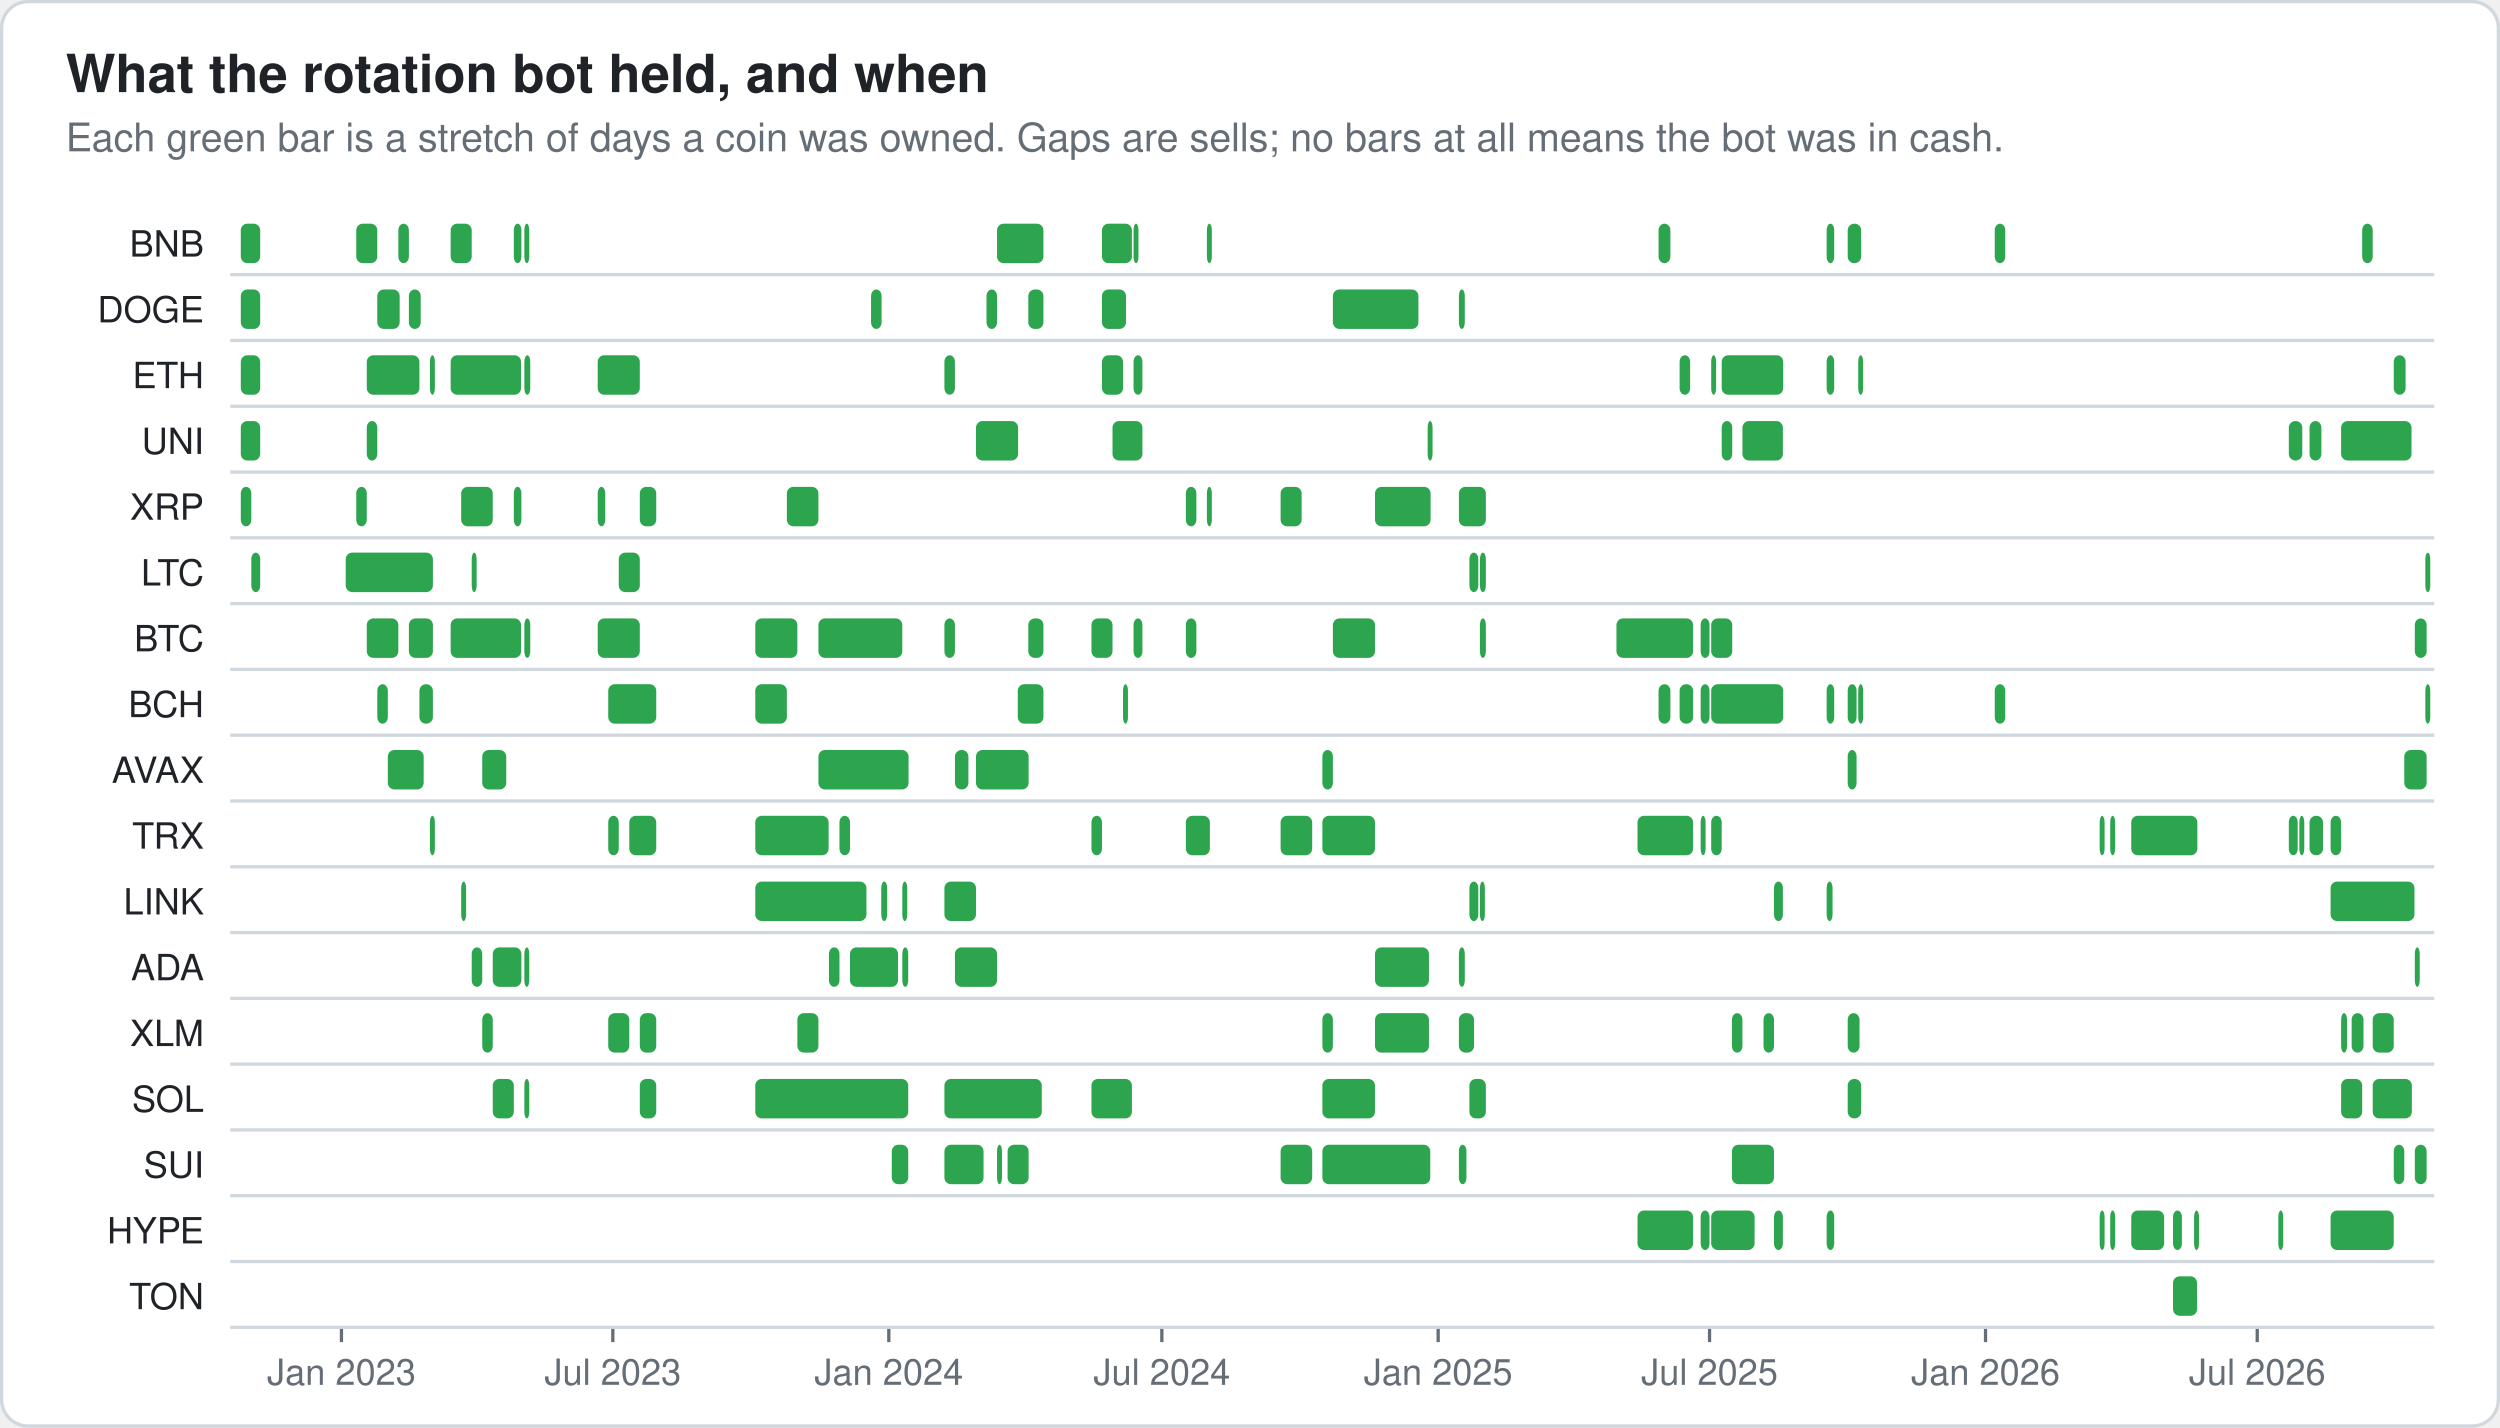
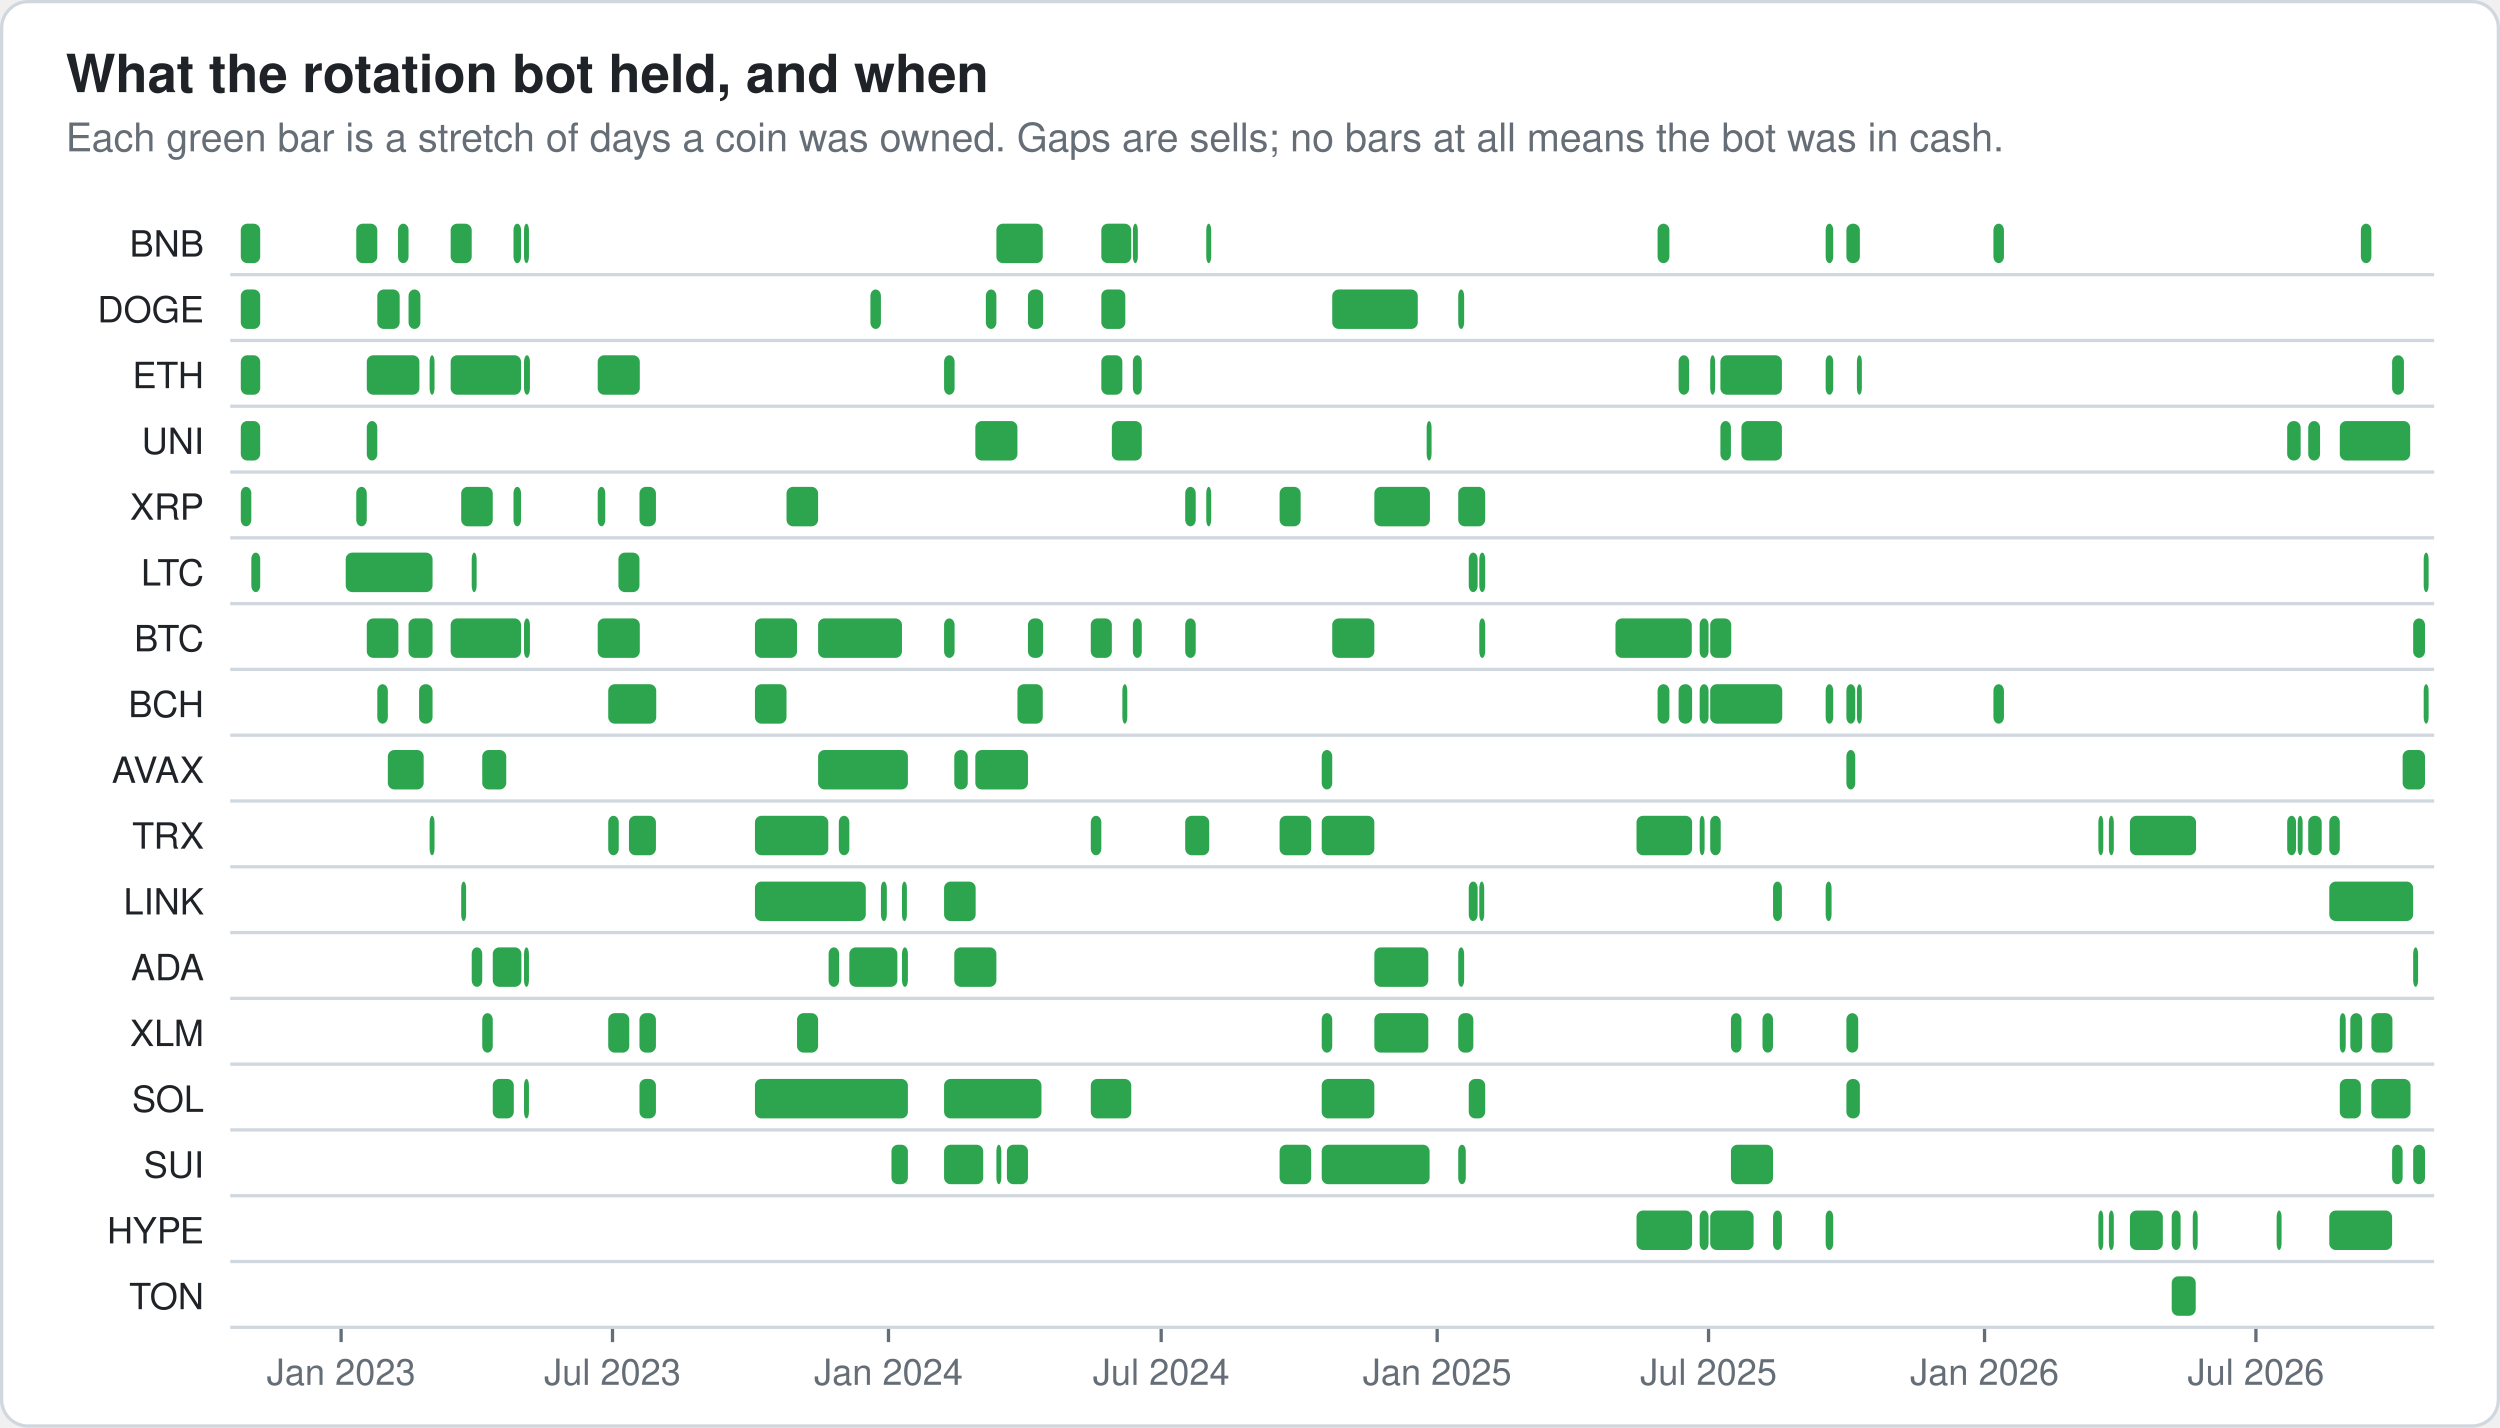
<svg xmlns="http://www.w3.org/2000/svg" width="760" height="434" viewBox="0 0 760 434" font-family="Helvetica, Arial, sans-serif">
  <rect x="0.5" y="0.5" width="759" height="433" rx="8" fill="#ffffff" stroke="#d0d7de" />
  <text x="20" y="28" font-size="16" font-weight="bold" fill="#1f2328">What the rotation bot held, and when</text>
  <text x="20" y="46" font-size="12" fill="#656d76">Each green bar is a stretch of days a coin was owned. Gaps are sells; no bars at all means the bot was in cash.</text>
  <text x="62" y="78" font-size="11" text-anchor="end" fill="#1f2328">BNB</text>
  <line x1="70" y1="83.5" x2="740" y2="83.5" stroke="#d0d7de" />
  <rect x="73.2" y="68" width="5.9" height="12" rx="2" fill="#2da44e" />
  <rect x="108.3" y="68" width="6.4" height="12" rx="2" fill="#2da44e" />
-   <rect x="121.1" y="68" width="3.2" height="12" rx="2" fill="#2da44e" />
+   <rect x="121.0" y="68" width="3.2" height="12" rx="2" fill="#2da44e" />
  <rect x="137.0" y="68" width="6.4" height="12" rx="2" fill="#2da44e" />
-   <rect x="156.2" y="68" width="2.3" height="12" rx="2" fill="#2da44e" />
-   <rect x="159.4" y="68" width="1.5" height="12" rx="2" fill="#2da44e" />
-   <rect x="303.1" y="68" width="14.1" height="12" rx="2" fill="#2da44e" />
-   <rect x="335.0" y="68" width="9.1" height="12" rx="2" fill="#2da44e" />
-   <rect x="344.6" y="68" width="1.5" height="12" rx="2" fill="#2da44e" />
-   <rect x="366.9" y="68" width="1.5" height="12" rx="2" fill="#2da44e" />
-   <rect x="504.2" y="68" width="3.6" height="12" rx="2" fill="#2da44e" />
-   <rect x="555.3" y="68" width="2.3" height="12" rx="2" fill="#2da44e" />
-   <rect x="561.7" y="68" width="4.1" height="12" rx="2" fill="#2da44e" />
-   <rect x="606.4" y="68" width="3.2" height="12" rx="2" fill="#2da44e" />
-   <rect x="718.1" y="68" width="3.2" height="12" rx="2" fill="#2da44e" />
+   <rect x="156.1" y="68" width="2.3" height="12" rx="2" fill="#2da44e" />
+   <rect x="159.3" y="68" width="1.5" height="12" rx="2" fill="#2da44e" />
+   <rect x="302.9" y="68" width="14.1" height="12" rx="2" fill="#2da44e" />
+   <rect x="334.8" y="68" width="9.1" height="12" rx="2" fill="#2da44e" />
+   <rect x="344.4" y="68" width="1.5" height="12" rx="2" fill="#2da44e" />
+   <rect x="366.7" y="68" width="1.5" height="12" rx="2" fill="#2da44e" />
+   <rect x="503.9" y="68" width="3.6" height="12" rx="2" fill="#2da44e" />
+   <rect x="555.0" y="68" width="2.3" height="12" rx="2" fill="#2da44e" />
+   <rect x="561.3" y="68" width="4.1" height="12" rx="2" fill="#2da44e" />
+   <rect x="606.0" y="68" width="3.2" height="12" rx="2" fill="#2da44e" />
+   <rect x="717.7" y="68" width="3.2" height="12" rx="2" fill="#2da44e" />
  <text x="62" y="98" font-size="11" text-anchor="end" fill="#1f2328">DOGE</text>
  <line x1="70" y1="103.5" x2="740" y2="103.5" stroke="#d0d7de" />
  <rect x="73.2" y="88" width="5.9" height="12" rx="2" fill="#2da44e" />
  <rect x="114.7" y="88" width="6.8" height="12" rx="2" fill="#2da44e" />
-   <rect x="124.3" y="88" width="3.6" height="12" rx="2" fill="#2da44e" />
-   <rect x="264.8" y="88" width="3.2" height="12" rx="2" fill="#2da44e" />
-   <rect x="299.9" y="88" width="3.2" height="12" rx="2" fill="#2da44e" />
-   <rect x="312.6" y="88" width="4.6" height="12" rx="2" fill="#2da44e" />
-   <rect x="335.0" y="88" width="7.3" height="12" rx="2" fill="#2da44e" />
-   <rect x="405.2" y="88" width="26.0" height="12" rx="2" fill="#2da44e" />
-   <rect x="443.5" y="88" width="1.8" height="12" rx="2" fill="#2da44e" />
+   <rect x="124.2" y="88" width="3.6" height="12" rx="2" fill="#2da44e" />
+   <rect x="264.6" y="88" width="3.2" height="12" rx="2" fill="#2da44e" />
+   <rect x="299.7" y="88" width="3.2" height="12" rx="2" fill="#2da44e" />
+   <rect x="312.5" y="88" width="4.6" height="12" rx="2" fill="#2da44e" />
+   <rect x="334.8" y="88" width="7.3" height="12" rx="2" fill="#2da44e" />
+   <rect x="405.0" y="88" width="26.0" height="12" rx="2" fill="#2da44e" />
+   <rect x="443.3" y="88" width="1.8" height="12" rx="2" fill="#2da44e" />
  <text x="62" y="118" font-size="11" text-anchor="end" fill="#1f2328">ETH</text>
  <line x1="70" y1="123.5" x2="740" y2="123.5" stroke="#d0d7de" />
  <rect x="73.2" y="108" width="5.9" height="12" rx="2" fill="#2da44e" />
  <rect x="111.5" y="108" width="16.0" height="12" rx="2" fill="#2da44e" />
-   <rect x="130.7" y="108" width="1.5" height="12" rx="2" fill="#2da44e" />
+   <rect x="130.6" y="108" width="1.5" height="12" rx="2" fill="#2da44e" />
  <rect x="137.0" y="108" width="21.4" height="12" rx="2" fill="#2da44e" />
-   <rect x="159.4" y="108" width="1.8" height="12" rx="2" fill="#2da44e" />
+   <rect x="159.3" y="108" width="1.8" height="12" rx="2" fill="#2da44e" />
  <rect x="181.7" y="108" width="12.8" height="12" rx="2" fill="#2da44e" />
-   <rect x="287.1" y="108" width="3.2" height="12" rx="2" fill="#2da44e" />
-   <rect x="335.0" y="108" width="6.4" height="12" rx="2" fill="#2da44e" />
-   <rect x="344.6" y="108" width="2.7" height="12" rx="2" fill="#2da44e" />
-   <rect x="510.6" y="108" width="3.2" height="12" rx="2" fill="#2da44e" />
-   <rect x="520.2" y="108" width="1.5" height="12" rx="2" fill="#2da44e" />
-   <rect x="523.4" y="108" width="18.7" height="12" rx="2" fill="#2da44e" />
-   <rect x="555.3" y="108" width="2.3" height="12" rx="2" fill="#2da44e" />
-   <rect x="564.9" y="108" width="1.5" height="12" rx="2" fill="#2da44e" />
-   <rect x="727.7" y="108" width="3.6" height="12" rx="2" fill="#2da44e" />
+   <rect x="287.0" y="108" width="3.2" height="12" rx="2" fill="#2da44e" />
+   <rect x="334.8" y="108" width="6.4" height="12" rx="2" fill="#2da44e" />
+   <rect x="344.4" y="108" width="2.7" height="12" rx="2" fill="#2da44e" />
+   <rect x="510.3" y="108" width="3.2" height="12" rx="2" fill="#2da44e" />
+   <rect x="519.9" y="108" width="1.5" height="12" rx="2" fill="#2da44e" />
+   <rect x="523.0" y="108" width="18.7" height="12" rx="2" fill="#2da44e" />
+   <rect x="555.0" y="108" width="2.3" height="12" rx="2" fill="#2da44e" />
+   <rect x="564.5" y="108" width="1.5" height="12" rx="2" fill="#2da44e" />
+   <rect x="727.2" y="108" width="3.6" height="12" rx="2" fill="#2da44e" />
  <text x="62" y="138" font-size="11" text-anchor="end" fill="#1f2328">UNI</text>
  <line x1="70" y1="143.5" x2="740" y2="143.5" stroke="#d0d7de" />
  <rect x="73.2" y="128" width="5.9" height="12" rx="2" fill="#2da44e" />
  <rect x="111.5" y="128" width="3.2" height="12" rx="2" fill="#2da44e" />
-   <rect x="296.7" y="128" width="12.8" height="12" rx="2" fill="#2da44e" />
-   <rect x="338.2" y="128" width="9.1" height="12" rx="2" fill="#2da44e" />
-   <rect x="434.0" y="128" width="1.5" height="12" rx="2" fill="#2da44e" />
-   <rect x="523.4" y="128" width="3.2" height="12" rx="2" fill="#2da44e" />
-   <rect x="529.7" y="128" width="12.3" height="12" rx="2" fill="#2da44e" />
-   <rect x="695.8" y="128" width="4.1" height="12" rx="2" fill="#2da44e" />
-   <rect x="702.1" y="128" width="3.6" height="12" rx="2" fill="#2da44e" />
-   <rect x="711.7" y="128" width="21.4" height="12" rx="2" fill="#2da44e" />
+   <rect x="296.5" y="128" width="12.8" height="12" rx="2" fill="#2da44e" />
+   <rect x="338.0" y="128" width="9.1" height="12" rx="2" fill="#2da44e" />
+   <rect x="433.7" y="128" width="1.5" height="12" rx="2" fill="#2da44e" />
+   <rect x="523.0" y="128" width="3.2" height="12" rx="2" fill="#2da44e" />
+   <rect x="529.4" y="128" width="12.3" height="12" rx="2" fill="#2da44e" />
+   <rect x="695.3" y="128" width="4.1" height="12" rx="2" fill="#2da44e" />
+   <rect x="701.7" y="128" width="3.6" height="12" rx="2" fill="#2da44e" />
+   <rect x="711.3" y="128" width="21.4" height="12" rx="2" fill="#2da44e" />
  <text x="62" y="158" font-size="11" text-anchor="end" fill="#1f2328">XRP</text>
  <line x1="70" y1="163.5" x2="740" y2="163.5" stroke="#d0d7de" />
  <rect x="73.2" y="148" width="3.2" height="12" rx="2" fill="#2da44e" />
  <rect x="108.3" y="148" width="3.2" height="12" rx="2" fill="#2da44e" />
  <rect x="140.2" y="148" width="9.6" height="12" rx="2" fill="#2da44e" />
-   <rect x="156.2" y="148" width="2.3" height="12" rx="2" fill="#2da44e" />
+   <rect x="156.1" y="148" width="2.3" height="12" rx="2" fill="#2da44e" />
  <rect x="181.7" y="148" width="2.3" height="12" rx="2" fill="#2da44e" />
-   <rect x="194.5" y="148" width="5.0" height="12" rx="2" fill="#2da44e" />
-   <rect x="239.2" y="148" width="9.6" height="12" rx="2" fill="#2da44e" />
-   <rect x="360.5" y="148" width="3.2" height="12" rx="2" fill="#2da44e" />
-   <rect x="366.9" y="148" width="1.5" height="12" rx="2" fill="#2da44e" />
-   <rect x="389.3" y="148" width="6.4" height="12" rx="2" fill="#2da44e" />
-   <rect x="418.0" y="148" width="16.9" height="12" rx="2" fill="#2da44e" />
-   <rect x="443.5" y="148" width="8.2" height="12" rx="2" fill="#2da44e" />
+   <rect x="194.4" y="148" width="5.0" height="12" rx="2" fill="#2da44e" />
+   <rect x="239.1" y="148" width="9.6" height="12" rx="2" fill="#2da44e" />
+   <rect x="360.3" y="148" width="3.2" height="12" rx="2" fill="#2da44e" />
+   <rect x="366.7" y="148" width="1.5" height="12" rx="2" fill="#2da44e" />
+   <rect x="389.0" y="148" width="6.4" height="12" rx="2" fill="#2da44e" />
+   <rect x="417.8" y="148" width="16.9" height="12" rx="2" fill="#2da44e" />
+   <rect x="443.3" y="148" width="8.2" height="12" rx="2" fill="#2da44e" />
  <text x="62" y="178" font-size="11" text-anchor="end" fill="#1f2328">LTC</text>
  <line x1="70" y1="183.5" x2="740" y2="183.5" stroke="#d0d7de" />
  <rect x="76.4" y="168" width="2.7" height="12" rx="2" fill="#2da44e" />
-   <rect x="105.1" y="168" width="26.5" height="12" rx="2" fill="#2da44e" />
+   <rect x="105.1" y="168" width="26.4" height="12" rx="2" fill="#2da44e" />
  <rect x="143.4" y="168" width="1.5" height="12" rx="2" fill="#2da44e" />
-   <rect x="188.1" y="168" width="6.4" height="12" rx="2" fill="#2da44e" />
-   <rect x="446.7" y="168" width="2.7" height="12" rx="2" fill="#2da44e" />
-   <rect x="449.9" y="168" width="1.8" height="12" rx="2" fill="#2da44e" />
-   <rect x="737.3" y="168" width="1.5" height="12" rx="2" fill="#2da44e" />
+   <rect x="188.0" y="168" width="6.4" height="12" rx="2" fill="#2da44e" />
+   <rect x="446.5" y="168" width="2.7" height="12" rx="2" fill="#2da44e" />
+   <rect x="449.7" y="168" width="1.8" height="12" rx="2" fill="#2da44e" />
+   <rect x="736.8" y="168" width="1.5" height="12" rx="2" fill="#2da44e" />
  <text x="62" y="198" font-size="11" text-anchor="end" fill="#1f2328">BTC</text>
  <line x1="70" y1="203.5" x2="740" y2="203.5" stroke="#d0d7de" />
  <rect x="111.5" y="188" width="9.6" height="12" rx="2" fill="#2da44e" />
-   <rect x="124.3" y="188" width="7.3" height="12" rx="2" fill="#2da44e" />
+   <rect x="124.2" y="188" width="7.3" height="12" rx="2" fill="#2da44e" />
  <rect x="137.0" y="188" width="21.4" height="12" rx="2" fill="#2da44e" />
-   <rect x="159.4" y="188" width="1.8" height="12" rx="2" fill="#2da44e" />
+   <rect x="159.3" y="188" width="1.8" height="12" rx="2" fill="#2da44e" />
  <rect x="181.7" y="188" width="12.8" height="12" rx="2" fill="#2da44e" />
-   <rect x="229.6" y="188" width="12.8" height="12" rx="2" fill="#2da44e" />
-   <rect x="248.8" y="188" width="25.5" height="12" rx="2" fill="#2da44e" />
-   <rect x="287.1" y="188" width="3.2" height="12" rx="2" fill="#2da44e" />
-   <rect x="312.6" y="188" width="4.6" height="12" rx="2" fill="#2da44e" />
-   <rect x="331.8" y="188" width="6.4" height="12" rx="2" fill="#2da44e" />
-   <rect x="344.6" y="188" width="2.7" height="12" rx="2" fill="#2da44e" />
-   <rect x="360.5" y="188" width="3.2" height="12" rx="2" fill="#2da44e" />
-   <rect x="405.2" y="188" width="12.8" height="12" rx="2" fill="#2da44e" />
-   <rect x="449.9" y="188" width="1.8" height="12" rx="2" fill="#2da44e" />
-   <rect x="491.4" y="188" width="23.3" height="12" rx="2" fill="#2da44e" />
-   <rect x="517.0" y="188" width="2.7" height="12" rx="2" fill="#2da44e" />
-   <rect x="520.2" y="188" width="6.4" height="12" rx="2" fill="#2da44e" />
-   <rect x="734.1" y="188" width="3.6" height="12" rx="2" fill="#2da44e" />
+   <rect x="229.5" y="188" width="12.8" height="12" rx="2" fill="#2da44e" />
+   <rect x="248.7" y="188" width="25.5" height="12" rx="2" fill="#2da44e" />
+   <rect x="287.0" y="188" width="3.2" height="12" rx="2" fill="#2da44e" />
+   <rect x="312.5" y="188" width="4.6" height="12" rx="2" fill="#2da44e" />
+   <rect x="331.6" y="188" width="6.4" height="12" rx="2" fill="#2da44e" />
+   <rect x="344.4" y="188" width="2.7" height="12" rx="2" fill="#2da44e" />
+   <rect x="360.3" y="188" width="3.2" height="12" rx="2" fill="#2da44e" />
+   <rect x="405.0" y="188" width="12.8" height="12" rx="2" fill="#2da44e" />
+   <rect x="449.7" y="188" width="1.8" height="12" rx="2" fill="#2da44e" />
+   <rect x="491.1" y="188" width="23.2" height="12" rx="2" fill="#2da44e" />
+   <rect x="516.7" y="188" width="2.7" height="12" rx="2" fill="#2da44e" />
+   <rect x="519.9" y="188" width="6.4" height="12" rx="2" fill="#2da44e" />
+   <rect x="733.6" y="188" width="3.6" height="12" rx="2" fill="#2da44e" />
  <text x="62" y="218" font-size="11" text-anchor="end" fill="#1f2328">BCH</text>
  <line x1="70" y1="223.5" x2="740" y2="223.5" stroke="#d0d7de" />
  <rect x="114.7" y="208" width="3.2" height="12" rx="2" fill="#2da44e" />
-   <rect x="127.5" y="208" width="4.1" height="12" rx="2" fill="#2da44e" />
+   <rect x="127.4" y="208" width="4.1" height="12" rx="2" fill="#2da44e" />
  <rect x="184.9" y="208" width="14.6" height="12" rx="2" fill="#2da44e" />
-   <rect x="229.6" y="208" width="9.6" height="12" rx="2" fill="#2da44e" />
-   <rect x="309.4" y="208" width="7.8" height="12" rx="2" fill="#2da44e" />
-   <rect x="341.4" y="208" width="1.5" height="12" rx="2" fill="#2da44e" />
-   <rect x="504.2" y="208" width="3.6" height="12" rx="2" fill="#2da44e" />
-   <rect x="510.6" y="208" width="4.1" height="12" rx="2" fill="#2da44e" />
-   <rect x="517.0" y="208" width="2.7" height="12" rx="2" fill="#2da44e" />
-   <rect x="520.2" y="208" width="21.9" height="12" rx="2" fill="#2da44e" />
-   <rect x="555.3" y="208" width="2.3" height="12" rx="2" fill="#2da44e" />
-   <rect x="561.7" y="208" width="2.7" height="12" rx="2" fill="#2da44e" />
-   <rect x="564.9" y="208" width="1.5" height="12" rx="2" fill="#2da44e" />
-   <rect x="606.4" y="208" width="3.2" height="12" rx="2" fill="#2da44e" />
-   <rect x="737.3" y="208" width="1.5" height="12" rx="2" fill="#2da44e" />
+   <rect x="229.5" y="208" width="9.6" height="12" rx="2" fill="#2da44e" />
+   <rect x="309.3" y="208" width="7.7" height="12" rx="2" fill="#2da44e" />
+   <rect x="341.2" y="208" width="1.5" height="12" rx="2" fill="#2da44e" />
+   <rect x="503.9" y="208" width="3.6" height="12" rx="2" fill="#2da44e" />
+   <rect x="510.3" y="208" width="4.1" height="12" rx="2" fill="#2da44e" />
+   <rect x="516.7" y="208" width="2.7" height="12" rx="2" fill="#2da44e" />
+   <rect x="519.9" y="208" width="21.9" height="12" rx="2" fill="#2da44e" />
+   <rect x="555.0" y="208" width="2.3" height="12" rx="2" fill="#2da44e" />
+   <rect x="561.3" y="208" width="2.7" height="12" rx="2" fill="#2da44e" />
+   <rect x="564.5" y="208" width="1.5" height="12" rx="2" fill="#2da44e" />
+   <rect x="606.0" y="208" width="3.2" height="12" rx="2" fill="#2da44e" />
+   <rect x="736.8" y="208" width="1.5" height="12" rx="2" fill="#2da44e" />
  <text x="62" y="238" font-size="11" text-anchor="end" fill="#1f2328">AVAX</text>
  <line x1="70" y1="243.5" x2="740" y2="243.5" stroke="#d0d7de" />
  <rect x="117.9" y="228" width="10.9" height="12" rx="2" fill="#2da44e" />
  <rect x="146.6" y="228" width="7.3" height="12" rx="2" fill="#2da44e" />
-   <rect x="248.8" y="228" width="27.4" height="12" rx="2" fill="#2da44e" />
-   <rect x="290.3" y="228" width="4.1" height="12" rx="2" fill="#2da44e" />
-   <rect x="296.7" y="228" width="16.0" height="12" rx="2" fill="#2da44e" />
-   <rect x="402.0" y="228" width="3.2" height="12" rx="2" fill="#2da44e" />
-   <rect x="561.7" y="228" width="2.7" height="12" rx="2" fill="#2da44e" />
-   <rect x="730.9" y="228" width="6.8" height="12" rx="2" fill="#2da44e" />
+   <rect x="248.7" y="228" width="27.3" height="12" rx="2" fill="#2da44e" />
+   <rect x="290.1" y="228" width="4.1" height="12" rx="2" fill="#2da44e" />
+   <rect x="296.5" y="228" width="16.0" height="12" rx="2" fill="#2da44e" />
+   <rect x="401.8" y="228" width="3.2" height="12" rx="2" fill="#2da44e" />
+   <rect x="561.3" y="228" width="2.7" height="12" rx="2" fill="#2da44e" />
+   <rect x="730.4" y="228" width="6.8" height="12" rx="2" fill="#2da44e" />
  <text x="62" y="258" font-size="11" text-anchor="end" fill="#1f2328">TRX</text>
  <line x1="70" y1="263.5" x2="740" y2="263.5" stroke="#d0d7de" />
-   <rect x="130.7" y="248" width="1.5" height="12" rx="2" fill="#2da44e" />
+   <rect x="130.6" y="248" width="1.5" height="12" rx="2" fill="#2da44e" />
  <rect x="184.9" y="248" width="3.2" height="12" rx="2" fill="#2da44e" />
-   <rect x="191.3" y="248" width="8.2" height="12" rx="2" fill="#2da44e" />
-   <rect x="229.6" y="248" width="22.3" height="12" rx="2" fill="#2da44e" />
-   <rect x="255.2" y="248" width="3.2" height="12" rx="2" fill="#2da44e" />
-   <rect x="331.8" y="248" width="3.2" height="12" rx="2" fill="#2da44e" />
-   <rect x="360.5" y="248" width="7.3" height="12" rx="2" fill="#2da44e" />
-   <rect x="389.3" y="248" width="9.6" height="12" rx="2" fill="#2da44e" />
-   <rect x="402.0" y="248" width="16.0" height="12" rx="2" fill="#2da44e" />
-   <rect x="497.8" y="248" width="16.9" height="12" rx="2" fill="#2da44e" />
-   <rect x="517.0" y="248" width="1.5" height="12" rx="2" fill="#2da44e" />
-   <rect x="520.2" y="248" width="3.2" height="12" rx="2" fill="#2da44e" />
-   <rect x="638.3" y="248" width="1.5" height="12" rx="2" fill="#2da44e" />
-   <rect x="641.5" y="248" width="1.5" height="12" rx="2" fill="#2da44e" />
-   <rect x="647.9" y="248" width="20.1" height="12" rx="2" fill="#2da44e" />
-   <rect x="695.8" y="248" width="2.7" height="12" rx="2" fill="#2da44e" />
-   <rect x="699.0" y="248" width="1.5" height="12" rx="2" fill="#2da44e" />
-   <rect x="702.1" y="248" width="4.1" height="12" rx="2" fill="#2da44e" />
-   <rect x="708.5" y="248" width="3.2" height="12" rx="2" fill="#2da44e" />
+   <rect x="191.2" y="248" width="8.2" height="12" rx="2" fill="#2da44e" />
+   <rect x="229.5" y="248" width="22.3" height="12" rx="2" fill="#2da44e" />
+   <rect x="255.0" y="248" width="3.2" height="12" rx="2" fill="#2da44e" />
+   <rect x="331.6" y="248" width="3.2" height="12" rx="2" fill="#2da44e" />
+   <rect x="360.3" y="248" width="7.3" height="12" rx="2" fill="#2da44e" />
+   <rect x="389.0" y="248" width="9.6" height="12" rx="2" fill="#2da44e" />
+   <rect x="401.8" y="248" width="16.0" height="12" rx="2" fill="#2da44e" />
+   <rect x="497.5" y="248" width="16.9" height="12" rx="2" fill="#2da44e" />
+   <rect x="516.7" y="248" width="1.5" height="12" rx="2" fill="#2da44e" />
+   <rect x="519.9" y="248" width="3.2" height="12" rx="2" fill="#2da44e" />
+   <rect x="637.9" y="248" width="1.5" height="12" rx="2" fill="#2da44e" />
+   <rect x="641.1" y="248" width="1.5" height="12" rx="2" fill="#2da44e" />
+   <rect x="647.5" y="248" width="20.1" height="12" rx="2" fill="#2da44e" />
+   <rect x="695.3" y="248" width="2.7" height="12" rx="2" fill="#2da44e" />
+   <rect x="698.5" y="248" width="1.5" height="12" rx="2" fill="#2da44e" />
+   <rect x="701.7" y="248" width="4.1" height="12" rx="2" fill="#2da44e" />
+   <rect x="708.1" y="248" width="3.2" height="12" rx="2" fill="#2da44e" />
  <text x="62" y="278" font-size="11" text-anchor="end" fill="#1f2328">LINK</text>
  <line x1="70" y1="283.5" x2="740" y2="283.5" stroke="#d0d7de" />
  <rect x="140.2" y="268" width="1.5" height="12" rx="2" fill="#2da44e" />
-   <rect x="229.6" y="268" width="33.8" height="12" rx="2" fill="#2da44e" />
-   <rect x="267.9" y="268" width="1.8" height="12" rx="2" fill="#2da44e" />
-   <rect x="274.3" y="268" width="1.5" height="12" rx="2" fill="#2da44e" />
-   <rect x="287.1" y="268" width="9.6" height="12" rx="2" fill="#2da44e" />
-   <rect x="446.7" y="268" width="2.7" height="12" rx="2" fill="#2da44e" />
-   <rect x="449.9" y="268" width="1.5" height="12" rx="2" fill="#2da44e" />
-   <rect x="539.3" y="268" width="2.7" height="12" rx="2" fill="#2da44e" />
-   <rect x="555.3" y="268" width="1.8" height="12" rx="2" fill="#2da44e" />
-   <rect x="708.5" y="268" width="25.5" height="12" rx="2" fill="#2da44e" />
+   <rect x="229.5" y="268" width="33.7" height="12" rx="2" fill="#2da44e" />
+   <rect x="267.8" y="268" width="1.8" height="12" rx="2" fill="#2da44e" />
+   <rect x="274.2" y="268" width="1.5" height="12" rx="2" fill="#2da44e" />
+   <rect x="287.0" y="268" width="9.6" height="12" rx="2" fill="#2da44e" />
+   <rect x="446.5" y="268" width="2.7" height="12" rx="2" fill="#2da44e" />
+   <rect x="449.7" y="268" width="1.5" height="12" rx="2" fill="#2da44e" />
+   <rect x="539.0" y="268" width="2.7" height="12" rx="2" fill="#2da44e" />
+   <rect x="555.0" y="268" width="1.8" height="12" rx="2" fill="#2da44e" />
+   <rect x="708.1" y="268" width="25.5" height="12" rx="2" fill="#2da44e" />
  <text x="62" y="298" font-size="11" text-anchor="end" fill="#1f2328">ADA</text>
  <line x1="70" y1="303.5" x2="740" y2="303.5" stroke="#d0d7de" />
  <rect x="143.4" y="288" width="3.2" height="12" rx="2" fill="#2da44e" />
  <rect x="149.8" y="288" width="8.7" height="12" rx="2" fill="#2da44e" />
-   <rect x="159.4" y="288" width="1.5" height="12" rx="2" fill="#2da44e" />
-   <rect x="252.0" y="288" width="3.2" height="12" rx="2" fill="#2da44e" />
-   <rect x="258.4" y="288" width="14.6" height="12" rx="2" fill="#2da44e" />
-   <rect x="274.3" y="288" width="1.8" height="12" rx="2" fill="#2da44e" />
-   <rect x="290.3" y="288" width="12.8" height="12" rx="2" fill="#2da44e" />
-   <rect x="418.0" y="288" width="16.4" height="12" rx="2" fill="#2da44e" />
-   <rect x="443.5" y="288" width="1.8" height="12" rx="2" fill="#2da44e" />
-   <rect x="734.1" y="288" width="1.5" height="12" rx="2" fill="#2da44e" />
+   <rect x="159.3" y="288" width="1.5" height="12" rx="2" fill="#2da44e" />
+   <rect x="251.9" y="288" width="3.2" height="12" rx="2" fill="#2da44e" />
+   <rect x="258.2" y="288" width="14.6" height="12" rx="2" fill="#2da44e" />
+   <rect x="274.2" y="288" width="1.8" height="12" rx="2" fill="#2da44e" />
+   <rect x="290.1" y="288" width="12.8" height="12" rx="2" fill="#2da44e" />
+   <rect x="417.8" y="288" width="16.4" height="12" rx="2" fill="#2da44e" />
+   <rect x="443.3" y="288" width="1.8" height="12" rx="2" fill="#2da44e" />
+   <rect x="733.6" y="288" width="1.5" height="12" rx="2" fill="#2da44e" />
  <text x="62" y="318" font-size="11" text-anchor="end" fill="#1f2328">XLM</text>
  <line x1="70" y1="323.5" x2="740" y2="323.5" stroke="#d0d7de" />
  <rect x="146.6" y="308" width="3.2" height="12" rx="2" fill="#2da44e" />
  <rect x="184.9" y="308" width="6.4" height="12" rx="2" fill="#2da44e" />
-   <rect x="194.5" y="308" width="5.0" height="12" rx="2" fill="#2da44e" />
-   <rect x="242.4" y="308" width="6.4" height="12" rx="2" fill="#2da44e" />
-   <rect x="402.0" y="308" width="3.2" height="12" rx="2" fill="#2da44e" />
-   <rect x="418.0" y="308" width="16.4" height="12" rx="2" fill="#2da44e" />
-   <rect x="443.5" y="308" width="4.6" height="12" rx="2" fill="#2da44e" />
-   <rect x="526.5" y="308" width="3.2" height="12" rx="2" fill="#2da44e" />
-   <rect x="536.1" y="308" width="3.2" height="12" rx="2" fill="#2da44e" />
-   <rect x="561.7" y="308" width="3.6" height="12" rx="2" fill="#2da44e" />
-   <rect x="711.7" y="308" width="1.8" height="12" rx="2" fill="#2da44e" />
-   <rect x="714.9" y="308" width="3.6" height="12" rx="2" fill="#2da44e" />
-   <rect x="721.3" y="308" width="6.4" height="12" rx="2" fill="#2da44e" />
+   <rect x="194.4" y="308" width="5.0" height="12" rx="2" fill="#2da44e" />
+   <rect x="242.3" y="308" width="6.4" height="12" rx="2" fill="#2da44e" />
+   <rect x="401.8" y="308" width="3.2" height="12" rx="2" fill="#2da44e" />
+   <rect x="417.8" y="308" width="16.4" height="12" rx="2" fill="#2da44e" />
+   <rect x="443.3" y="308" width="4.6" height="12" rx="2" fill="#2da44e" />
+   <rect x="526.2" y="308" width="3.2" height="12" rx="2" fill="#2da44e" />
+   <rect x="535.8" y="308" width="3.2" height="12" rx="2" fill="#2da44e" />
+   <rect x="561.3" y="308" width="3.6" height="12" rx="2" fill="#2da44e" />
+   <rect x="711.3" y="308" width="1.8" height="12" rx="2" fill="#2da44e" />
+   <rect x="714.5" y="308" width="3.6" height="12" rx="2" fill="#2da44e" />
+   <rect x="720.9" y="308" width="6.4" height="12" rx="2" fill="#2da44e" />
  <text x="62" y="338" font-size="11" text-anchor="end" fill="#1f2328">SOL</text>
  <line x1="70" y1="343.5" x2="740" y2="343.5" stroke="#d0d7de" />
  <rect x="149.8" y="328" width="6.4" height="12" rx="2" fill="#2da44e" />
-   <rect x="159.4" y="328" width="1.5" height="12" rx="2" fill="#2da44e" />
-   <rect x="194.5" y="328" width="5.0" height="12" rx="2" fill="#2da44e" />
-   <rect x="229.6" y="328" width="46.5" height="12" rx="2" fill="#2da44e" />
-   <rect x="287.1" y="328" width="29.6" height="12" rx="2" fill="#2da44e" />
-   <rect x="331.8" y="328" width="12.3" height="12" rx="2" fill="#2da44e" />
-   <rect x="402.0" y="328" width="16.0" height="12" rx="2" fill="#2da44e" />
-   <rect x="446.7" y="328" width="5.0" height="12" rx="2" fill="#2da44e" />
-   <rect x="561.7" y="328" width="4.1" height="12" rx="2" fill="#2da44e" />
-   <rect x="711.7" y="328" width="6.4" height="12" rx="2" fill="#2da44e" />
-   <rect x="721.3" y="328" width="11.9" height="12" rx="2" fill="#2da44e" />
+   <rect x="159.3" y="328" width="1.5" height="12" rx="2" fill="#2da44e" />
+   <rect x="194.4" y="328" width="5.0" height="12" rx="2" fill="#2da44e" />
+   <rect x="229.5" y="328" width="46.5" height="12" rx="2" fill="#2da44e" />
+   <rect x="287.0" y="328" width="29.6" height="12" rx="2" fill="#2da44e" />
+   <rect x="331.6" y="328" width="12.3" height="12" rx="2" fill="#2da44e" />
+   <rect x="401.8" y="328" width="16.0" height="12" rx="2" fill="#2da44e" />
+   <rect x="446.5" y="328" width="5.0" height="12" rx="2" fill="#2da44e" />
+   <rect x="561.3" y="328" width="4.1" height="12" rx="2" fill="#2da44e" />
+   <rect x="711.3" y="328" width="6.4" height="12" rx="2" fill="#2da44e" />
+   <rect x="720.9" y="328" width="11.9" height="12" rx="2" fill="#2da44e" />
  <text x="62" y="358" font-size="11" text-anchor="end" fill="#1f2328">SUI</text>
  <line x1="70" y1="363.5" x2="740" y2="363.5" stroke="#d0d7de" />
-   <rect x="271.1" y="348" width="5.0" height="12" rx="2" fill="#2da44e" />
-   <rect x="287.1" y="348" width="11.9" height="12" rx="2" fill="#2da44e" />
-   <rect x="303.1" y="348" width="1.5" height="12" rx="2" fill="#2da44e" />
-   <rect x="306.3" y="348" width="6.4" height="12" rx="2" fill="#2da44e" />
-   <rect x="389.3" y="348" width="9.6" height="12" rx="2" fill="#2da44e" />
-   <rect x="402.0" y="348" width="32.8" height="12" rx="2" fill="#2da44e" />
-   <rect x="443.5" y="348" width="2.3" height="12" rx="2" fill="#2da44e" />
-   <rect x="526.5" y="348" width="12.8" height="12" rx="2" fill="#2da44e" />
-   <rect x="727.7" y="348" width="3.2" height="12" rx="2" fill="#2da44e" />
-   <rect x="734.1" y="348" width="3.6" height="12" rx="2" fill="#2da44e" />
+   <rect x="271.0" y="348" width="5.0" height="12" rx="2" fill="#2da44e" />
+   <rect x="287.0" y="348" width="11.9" height="12" rx="2" fill="#2da44e" />
+   <rect x="302.9" y="348" width="1.5" height="12" rx="2" fill="#2da44e" />
+   <rect x="306.1" y="348" width="6.4" height="12" rx="2" fill="#2da44e" />
+   <rect x="389.0" y="348" width="9.6" height="12" rx="2" fill="#2da44e" />
+   <rect x="401.8" y="348" width="32.8" height="12" rx="2" fill="#2da44e" />
+   <rect x="443.3" y="348" width="2.3" height="12" rx="2" fill="#2da44e" />
+   <rect x="526.2" y="348" width="12.8" height="12" rx="2" fill="#2da44e" />
+   <rect x="727.2" y="348" width="3.2" height="12" rx="2" fill="#2da44e" />
+   <rect x="733.6" y="348" width="3.6" height="12" rx="2" fill="#2da44e" />
  <text x="62" y="378" font-size="11" text-anchor="end" fill="#1f2328">HYPE</text>
  <line x1="70" y1="383.5" x2="740" y2="383.5" stroke="#d0d7de" />
-   <rect x="497.8" y="368" width="16.9" height="12" rx="2" fill="#2da44e" />
-   <rect x="517.0" y="368" width="2.7" height="12" rx="2" fill="#2da44e" />
-   <rect x="520.2" y="368" width="13.2" height="12" rx="2" fill="#2da44e" />
-   <rect x="539.3" y="368" width="2.7" height="12" rx="2" fill="#2da44e" />
-   <rect x="555.3" y="368" width="2.3" height="12" rx="2" fill="#2da44e" />
-   <rect x="638.3" y="368" width="1.5" height="12" rx="2" fill="#2da44e" />
-   <rect x="641.5" y="368" width="1.5" height="12" rx="2" fill="#2da44e" />
-   <rect x="647.9" y="368" width="10.0" height="12" rx="2" fill="#2da44e" />
-   <rect x="660.6" y="368" width="2.7" height="12" rx="2" fill="#2da44e" />
-   <rect x="667.0" y="368" width="1.5" height="12" rx="2" fill="#2da44e" />
-   <rect x="692.6" y="368" width="1.5" height="12" rx="2" fill="#2da44e" />
-   <rect x="708.5" y="368" width="19.2" height="12" rx="2" fill="#2da44e" />
+   <rect x="497.5" y="368" width="16.9" height="12" rx="2" fill="#2da44e" />
+   <rect x="516.7" y="368" width="2.7" height="12" rx="2" fill="#2da44e" />
+   <rect x="519.9" y="368" width="13.2" height="12" rx="2" fill="#2da44e" />
+   <rect x="539.0" y="368" width="2.7" height="12" rx="2" fill="#2da44e" />
+   <rect x="555.0" y="368" width="2.3" height="12" rx="2" fill="#2da44e" />
+   <rect x="637.9" y="368" width="1.5" height="12" rx="2" fill="#2da44e" />
+   <rect x="641.1" y="368" width="1.5" height="12" rx="2" fill="#2da44e" />
+   <rect x="647.5" y="368" width="10.0" height="12" rx="2" fill="#2da44e" />
+   <rect x="660.2" y="368" width="2.7" height="12" rx="2" fill="#2da44e" />
+   <rect x="666.6" y="368" width="1.5" height="12" rx="2" fill="#2da44e" />
+   <rect x="692.1" y="368" width="1.5" height="12" rx="2" fill="#2da44e" />
+   <rect x="708.1" y="368" width="19.1" height="12" rx="2" fill="#2da44e" />
  <text x="62" y="398" font-size="11" text-anchor="end" fill="#1f2328">TON</text>
  <line x1="70" y1="403.5" x2="740" y2="403.5" stroke="#d0d7de" />
-   <rect x="660.6" y="388" width="7.3" height="12" rx="2" fill="#2da44e" />
-   <line x1="103.8" y1="404" x2="103.8" y2="408" stroke="#656d76" />
-   <text x="103.8" y="421" font-size="11" text-anchor="middle" fill="#656d76">Jan 2023</text>
-   <line x1="186.3" y1="404" x2="186.3" y2="408" stroke="#656d76" />
-   <text x="186.3" y="421" font-size="11" text-anchor="middle" fill="#656d76">Jul 2023</text>
-   <line x1="270.2" y1="404" x2="270.2" y2="408" stroke="#656d76" />
-   <text x="270.2" y="421" font-size="11" text-anchor="middle" fill="#656d76">Jan 2024</text>
-   <line x1="353.2" y1="404" x2="353.2" y2="408" stroke="#656d76" />
-   <text x="353.2" y="421" font-size="11" text-anchor="middle" fill="#656d76">Jul 2024</text>
-   <line x1="437.2" y1="404" x2="437.2" y2="408" stroke="#656d76" />
-   <text x="437.2" y="421" font-size="11" text-anchor="middle" fill="#656d76">Jan 2025</text>
-   <line x1="519.7" y1="404" x2="519.7" y2="408" stroke="#656d76" />
-   <text x="519.7" y="421" font-size="11" text-anchor="middle" fill="#656d76">Jul 2025</text>
-   <line x1="603.6" y1="404" x2="603.6" y2="408" stroke="#656d76" />
-   <text x="603.6" y="421" font-size="11" text-anchor="middle" fill="#656d76">Jan 2026</text>
-   <line x1="686.2" y1="404" x2="686.2" y2="408" stroke="#656d76" />
-   <text x="686.2" y="421" font-size="11" text-anchor="middle" fill="#656d76">Jul 2026</text>
+   <rect x="660.2" y="388" width="7.3" height="12" rx="2" fill="#2da44e" />
+   <line x1="103.7" y1="404" x2="103.7" y2="408" stroke="#656d76" />
+   <text x="103.7" y="421" font-size="11" text-anchor="middle" fill="#656d76">Jan 2023</text>
+   <line x1="186.2" y1="404" x2="186.2" y2="408" stroke="#656d76" />
+   <text x="186.2" y="421" font-size="11" text-anchor="middle" fill="#656d76">Jul 2023</text>
+   <line x1="270.1" y1="404" x2="270.1" y2="408" stroke="#656d76" />
+   <text x="270.1" y="421" font-size="11" text-anchor="middle" fill="#656d76">Jan 2024</text>
+   <line x1="353.0" y1="404" x2="353.0" y2="408" stroke="#656d76" />
+   <text x="353.0" y="421" font-size="11" text-anchor="middle" fill="#656d76">Jul 2024</text>
+   <line x1="436.9" y1="404" x2="436.9" y2="408" stroke="#656d76" />
+   <text x="436.9" y="421" font-size="11" text-anchor="middle" fill="#656d76">Jan 2025</text>
+   <line x1="519.4" y1="404" x2="519.4" y2="408" stroke="#656d76" />
+   <text x="519.4" y="421" font-size="11" text-anchor="middle" fill="#656d76">Jul 2025</text>
+   <line x1="603.3" y1="404" x2="603.3" y2="408" stroke="#656d76" />
+   <text x="603.3" y="421" font-size="11" text-anchor="middle" fill="#656d76">Jan 2026</text>
+   <line x1="685.8" y1="404" x2="685.8" y2="408" stroke="#656d76" />
+   <text x="685.8" y="421" font-size="11" text-anchor="middle" fill="#656d76">Jul 2026</text>
</svg>
